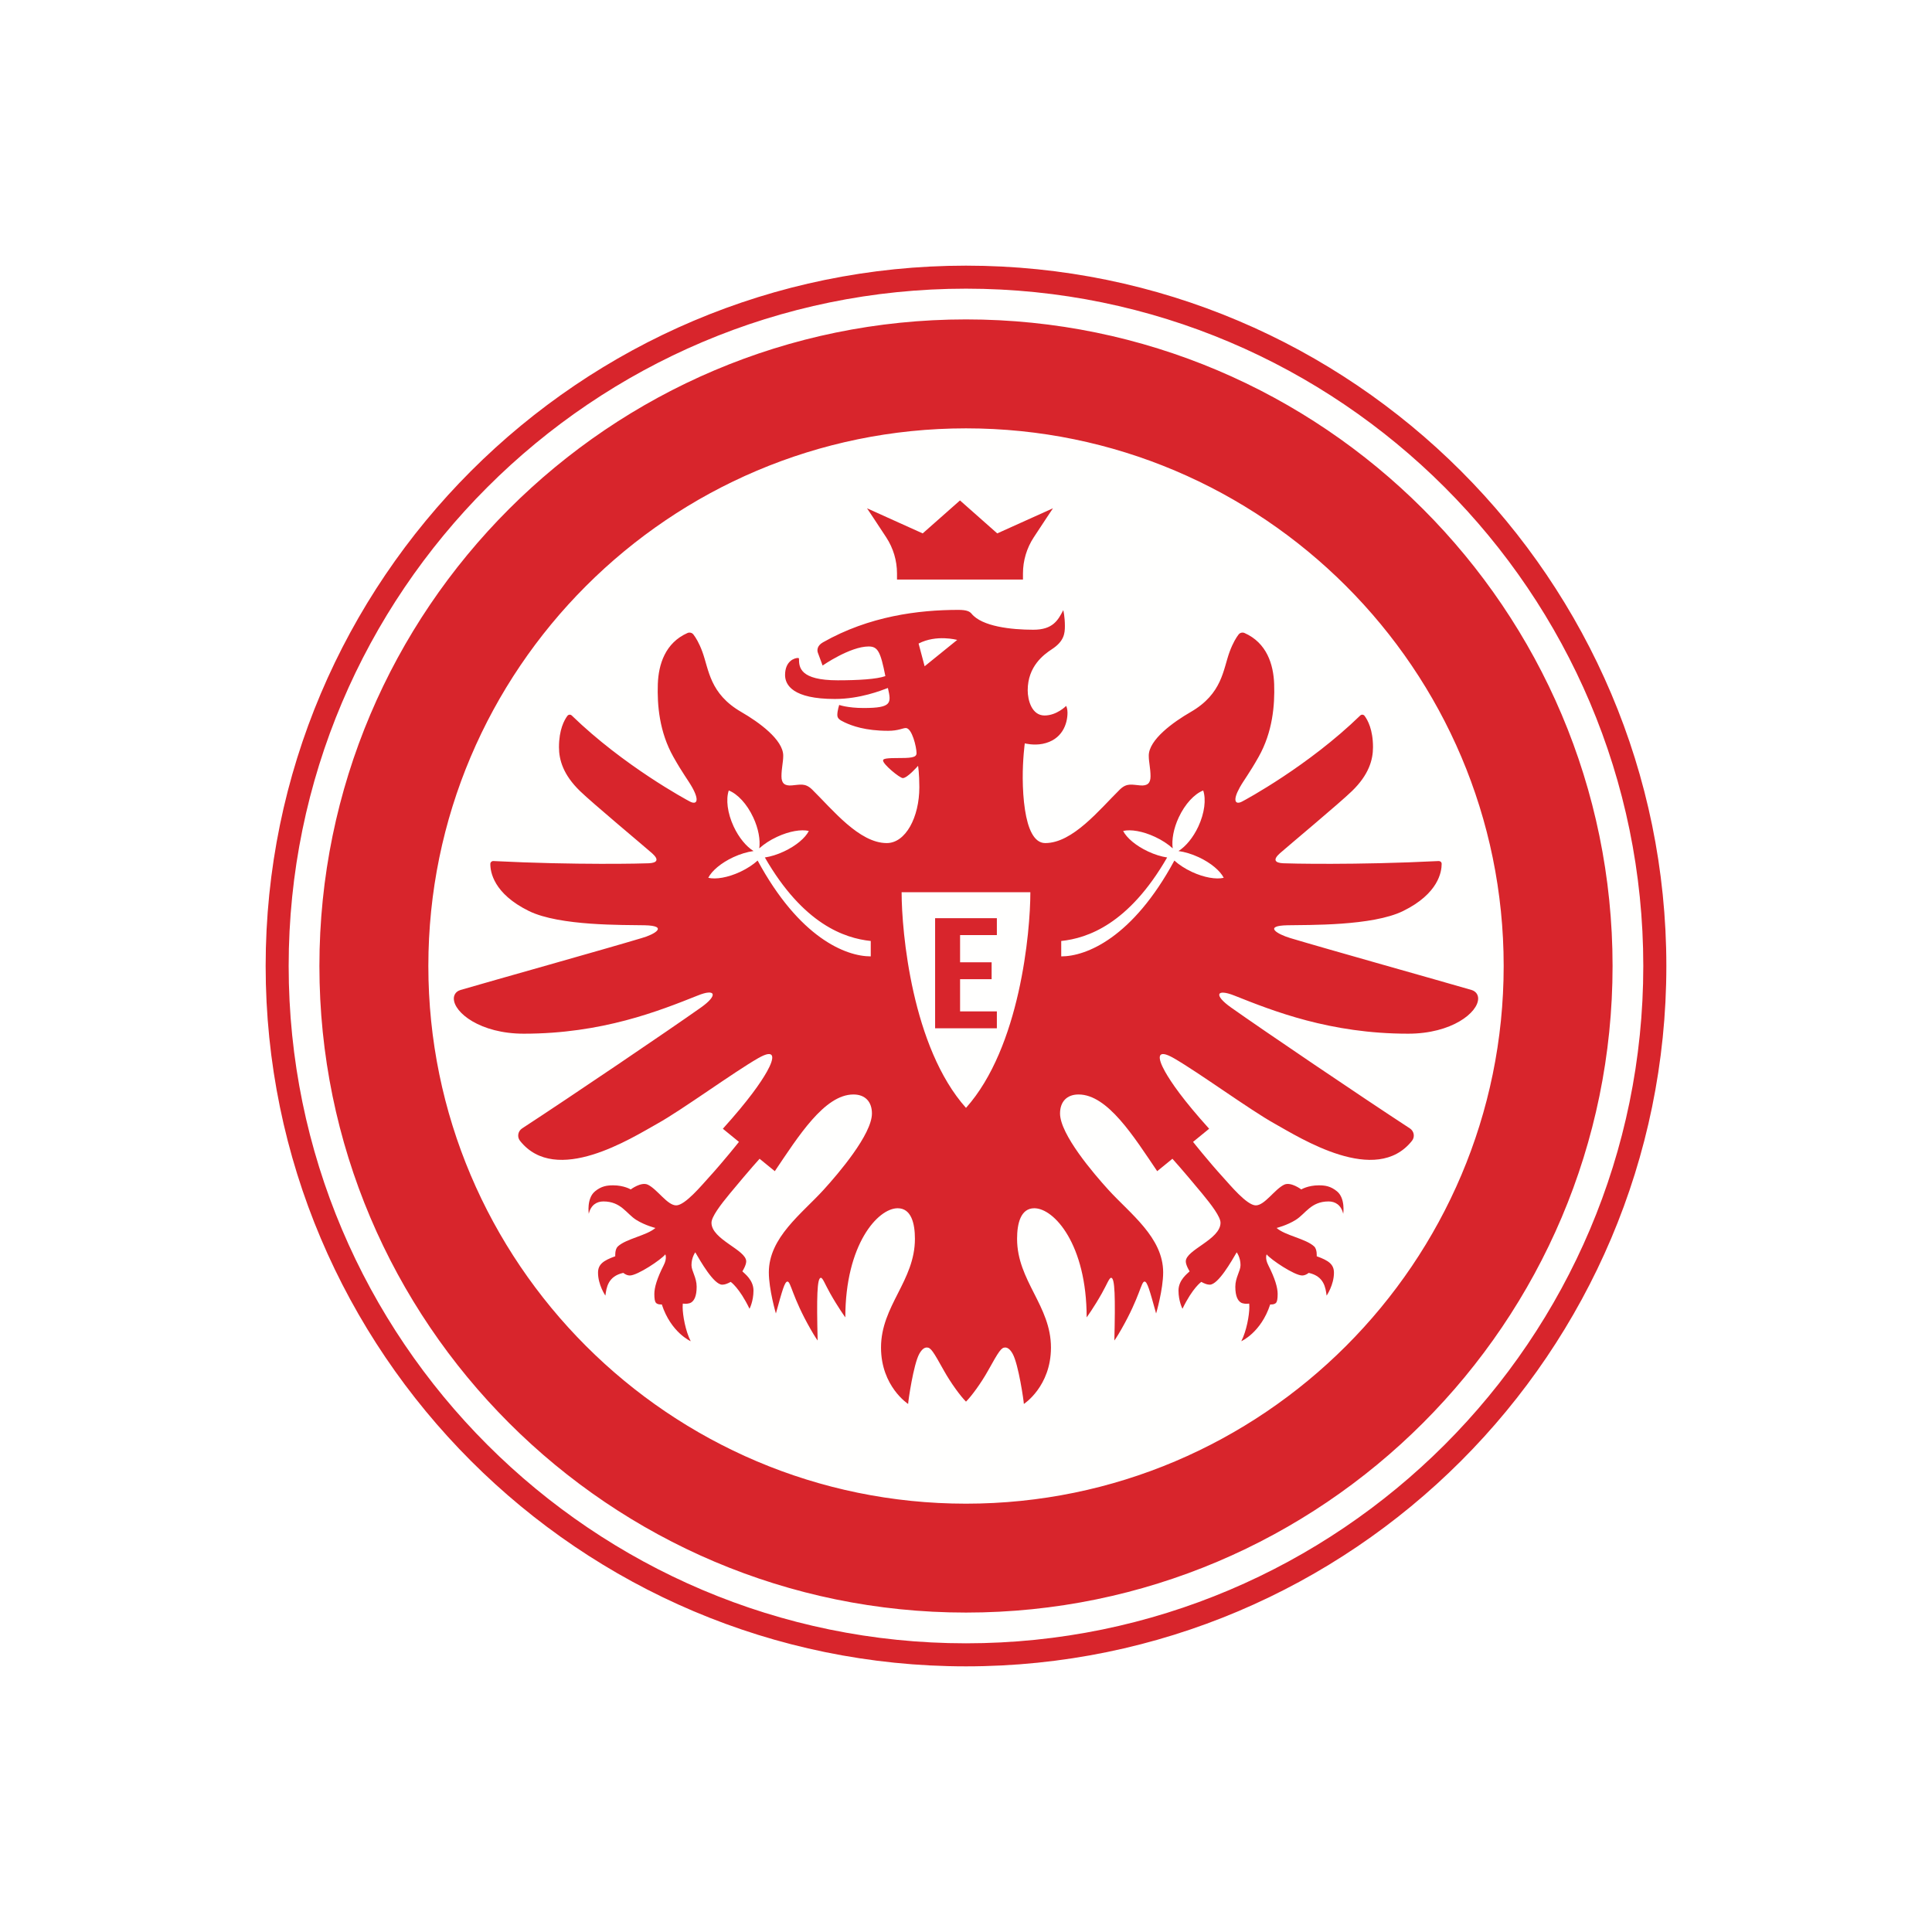
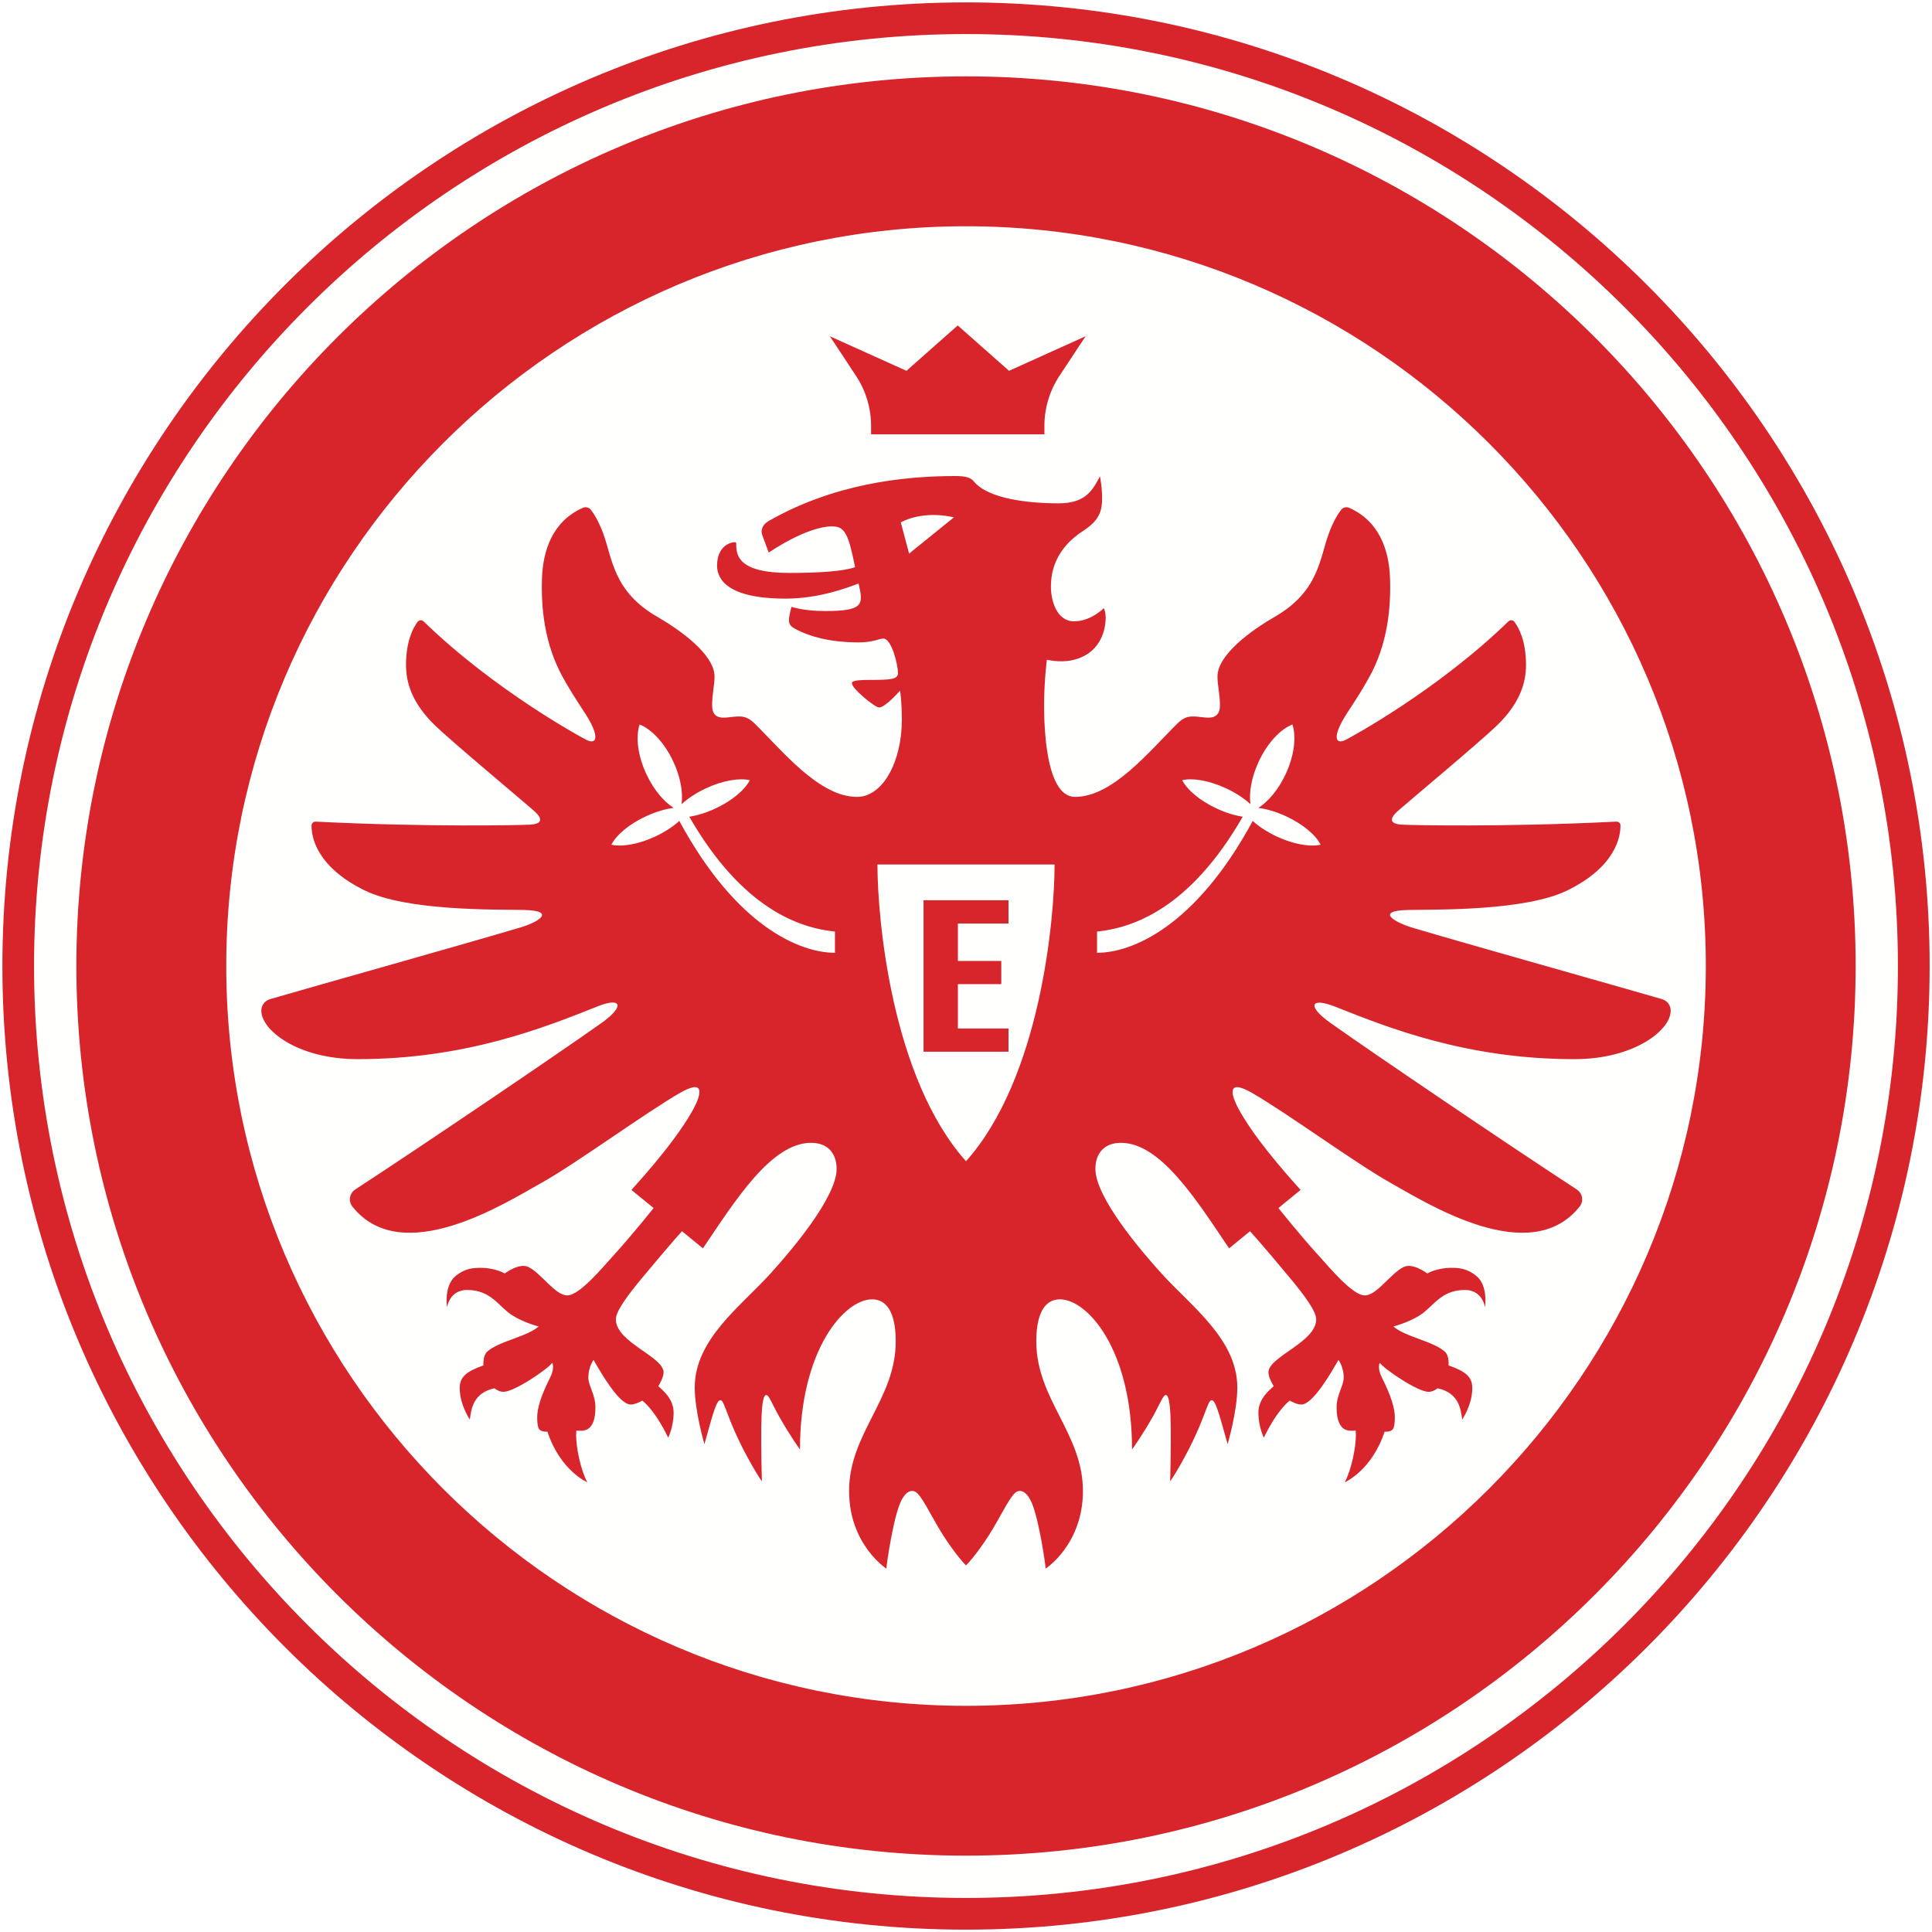
- <svg xmlns="http://www.w3.org/2000/svg" width="80px" height="80px" viewBox="0 0 80 80" version="1.1">
-   <g id="1---Fundamentals/1---Logos/Clubs/Color/Frankfurt-SGE" stroke="none" stroke-width="1" fill="none" fill-rule="evenodd">
-     <rect id="Area" x="0" y="0" width="80" height="80" />
-     <g id="Frankfurt" transform="translate(11, 11)">
-       <path d="M57.822,29 C57.822,44.917 44.919,57.822 29,57.822 C13.081,57.822 0.178,44.917 0.178,29 C0.178,13.083 13.081,0.178 29,0.178 C44.919,0.178 57.822,13.083 57.822,29" id="Fill-1" fill="#FFFFFE" />
-       <path d="M38.352,25.103 C38.064,24.968 37.815,24.804 37.628,24.634 C35.901,27.83 33.984,28.602 32.943,28.602 L32.943,27.964 C34.03,27.85 35.734,27.272 37.329,24.506 C37.087,24.47 36.816,24.387 36.542,24.259 C36.036,24.023 35.652,23.695 35.507,23.408 C35.82,23.333 36.319,23.416 36.825,23.652 C37.118,23.788 37.371,23.956 37.559,24.129 C37.511,23.775 37.593,23.31 37.809,22.847 C38.071,22.285 38.462,21.872 38.822,21.732 C38.946,22.097 38.881,22.663 38.62,23.225 C38.404,23.687 38.1,24.049 37.799,24.24 C38.052,24.274 38.343,24.359 38.636,24.495 C39.143,24.731 39.527,25.06 39.672,25.348 C39.358,25.422 38.859,25.339 38.352,25.103 Z M29,34.875 C26.763,32.371 26.334,27.588 26.334,25.945 L31.665,25.945 C31.665,27.588 31.237,32.371 29,34.875 Z M27.037,15.648 C27.777,15.262 28.635,15.498 28.635,15.498 L27.287,16.589 L27.037,15.648 Z M25.056,28.602 C24.016,28.602 22.099,27.83 20.372,24.634 C20.184,24.804 19.935,24.968 19.647,25.103 C19.14,25.339 18.641,25.422 18.328,25.348 C18.472,25.06 18.857,24.731 19.364,24.495 C19.656,24.359 19.948,24.274 20.201,24.24 C19.899,24.049 19.596,23.687 19.38,23.225 C19.118,22.663 19.053,22.097 19.177,21.732 C19.537,21.872 19.929,22.285 20.19,22.847 C20.407,23.31 20.488,23.775 20.44,24.129 C20.629,23.956 20.881,23.788 21.175,23.652 C21.681,23.416 22.18,23.333 22.492,23.408 C22.348,23.695 21.964,24.023 21.458,24.259 C21.183,24.387 20.913,24.47 20.671,24.506 C22.265,27.272 23.97,27.85 25.056,27.964 L25.056,28.602 Z M40.116,30.226 C41.709,30.859 44.067,31.803 47.31,31.803 C49.114,31.803 50.207,30.928 50.207,30.347 C50.207,30.267 50.179,30.065 49.927,29.991 C48.666,29.623 43.886,28.282 42.429,27.844 C41.89,27.682 41.3,27.334 42.309,27.313 C43.159,27.295 45.824,27.35 47.1,26.723 C48.565,26.003 48.696,25.097 48.696,24.772 C48.696,24.695 48.637,24.651 48.569,24.654 C45.138,24.827 42.32,24.757 42.128,24.746 C41.817,24.729 41.679,24.617 41.997,24.333 C42.349,24.023 44.483,22.243 44.983,21.756 C45.677,21.083 45.853,20.468 45.853,19.939 C45.853,19.212 45.633,18.813 45.504,18.642 C45.461,18.584 45.377,18.577 45.324,18.628 C43.176,20.714 40.572,22.119 40.425,22.194 C40.148,22.334 40.032,22.153 40.333,21.612 C40.504,21.304 40.731,21.026 41.117,20.34 C41.698,19.31 41.79,18.196 41.76,17.322 C41.731,16.512 41.455,15.619 40.532,15.211 C40.447,15.174 40.347,15.198 40.289,15.271 C40.197,15.389 40.056,15.61 39.916,15.988 C39.642,16.731 39.618,17.724 38.303,18.483 C37.578,18.901 36.568,19.631 36.568,20.29 C36.568,20.564 36.641,20.813 36.641,21.148 C36.641,21.435 36.507,21.544 36.223,21.523 C35.882,21.499 35.665,21.404 35.369,21.694 C34.526,22.524 33.421,23.91 32.281,23.91 C31.806,23.91 31.561,23.298 31.444,22.543 C31.378,22.123 31.352,21.66 31.349,21.235 C31.344,20.442 31.434,19.781 31.434,19.781 C31.434,19.781 31.793,19.876 32.172,19.801 C32.988,19.638 33.203,18.97 33.203,18.509 C33.203,18.369 33.166,18.263 33.146,18.231 C33.146,18.231 32.758,18.627 32.253,18.627 C31.724,18.627 31.555,17.993 31.555,17.585 C31.555,16.589 32.221,16.102 32.559,15.881 C33.06,15.553 33.095,15.233 33.095,14.922 C33.095,14.53 33.028,14.265 33.028,14.265 C32.813,14.675 32.604,15.076 31.79,15.076 C30.875,15.076 29.663,14.943 29.229,14.411 C29.154,14.319 29.027,14.254 28.685,14.254 C27.037,14.254 24.987,14.511 23.073,15.6 C22.818,15.746 22.835,15.939 22.865,16.025 C22.932,16.208 23.062,16.558 23.062,16.558 C23.062,16.558 24.197,15.769 24.97,15.769 C25.348,15.769 25.461,15.984 25.661,16.996 C25.306,17.124 24.542,17.17 23.689,17.17 C22.123,17.17 22.084,16.631 22.084,16.284 C22.084,16.264 22.078,16.245 22.038,16.245 C21.902,16.245 21.508,16.368 21.508,16.952 C21.508,17.367 21.836,17.943 23.568,17.943 C24.615,17.943 25.487,17.592 25.766,17.488 C25.909,18.11 25.94,18.317 24.762,18.317 C24.1,18.317 23.749,18.19 23.749,18.19 C23.749,18.19 23.672,18.429 23.672,18.599 C23.672,18.742 23.747,18.805 23.972,18.911 C24.274,19.053 24.826,19.261 25.776,19.261 C26.201,19.261 26.381,19.146 26.508,19.146 C26.765,19.146 26.952,19.94 26.952,20.186 C26.952,20.38 26.707,20.39 26.085,20.39 C25.56,20.39 25.571,20.455 25.567,20.487 C25.546,20.634 26.255,21.219 26.383,21.219 C26.572,21.219 26.999,20.728 27.015,20.712 C27.015,20.712 27.068,21.015 27.068,21.595 C27.068,22.843 26.499,23.91 25.719,23.91 C24.578,23.91 23.474,22.524 22.63,21.694 C22.335,21.404 22.117,21.499 21.777,21.523 C21.492,21.544 21.359,21.435 21.359,21.148 C21.359,20.813 21.432,20.564 21.432,20.29 C21.432,19.631 20.422,18.901 19.697,18.483 C18.382,17.724 18.357,16.731 18.083,15.988 C17.944,15.61 17.803,15.389 17.711,15.271 C17.653,15.198 17.553,15.174 17.468,15.211 C16.545,15.619 16.268,16.512 16.239,17.322 C16.209,18.196 16.302,19.31 16.883,20.34 C17.268,21.026 17.495,21.304 17.667,21.612 C17.968,22.153 17.852,22.334 17.575,22.194 C17.428,22.119 14.824,20.714 12.676,18.628 C12.623,18.577 12.539,18.584 12.495,18.642 C12.367,18.813 12.146,19.212 12.146,19.939 C12.146,20.468 12.323,21.083 13.017,21.756 C13.517,22.243 15.651,24.023 16.003,24.333 C16.32,24.617 16.183,24.729 15.872,24.746 C15.68,24.757 12.861,24.827 9.43,24.654 C9.362,24.651 9.304,24.703 9.304,24.772 C9.3,25.097 9.435,26.003 10.9,26.723 C12.176,27.35 14.841,27.295 15.69,27.313 C16.7,27.334 16.113,27.692 15.57,27.844 C14.113,28.283 9.334,29.623 8.072,29.992 C7.821,30.066 7.792,30.268 7.792,30.347 C7.792,30.928 8.886,31.803 10.69,31.803 C13.932,31.803 16.291,30.86 17.883,30.226 C17.884,30.226 17.884,30.226 17.884,30.226 C18.632,29.917 18.753,30.203 18.024,30.719 C16.697,31.658 12.676,34.382 10.619,35.725 C10.446,35.838 10.404,36.075 10.531,36.237 C12.022,38.12 15.147,36.127 16.23,35.522 C17.243,34.958 19.362,33.41 20.391,32.819 C21.119,32.4 21.079,32.801 20.757,33.374 C20.501,33.826 20.008,34.545 18.932,35.739 L19.598,36.283 C19.598,36.283 18.98,37.065 18.341,37.767 C18.081,38.049 17.372,38.912 17,38.912 C16.632,38.912 16.224,38.249 15.827,38.056 C15.551,37.923 15.117,38.252 15.117,38.252 C15.117,38.252 14.841,38.082 14.39,38.082 C14.136,38.082 13.899,38.113 13.635,38.333 C13.283,38.627 13.38,39.262 13.38,39.262 C13.467,38.886 13.721,38.749 13.984,38.749 C14.718,38.749 14.938,39.258 15.345,39.513 C15.713,39.743 16.138,39.847 16.138,39.847 C15.786,40.161 14.932,40.289 14.585,40.611 C14.453,40.732 14.477,41.019 14.477,41.019 C13.977,41.197 13.763,41.357 13.763,41.701 C13.763,42.205 14.068,42.649 14.068,42.649 C14.111,42.32 14.172,41.846 14.81,41.707 C14.81,41.707 14.933,41.815 15.08,41.815 C15.397,41.815 16.38,41.158 16.549,40.941 C16.549,40.941 16.631,41.098 16.484,41.387 C16.203,41.939 16.095,42.317 16.095,42.579 C16.095,42.774 16.115,42.885 16.153,42.937 C16.223,43.033 16.404,43.014 16.404,43.014 C16.784,44.181 17.601,44.537 17.601,44.537 C17.384,44.117 17.269,43.464 17.267,43.129 C17.267,43.06 17.274,42.979 17.274,42.979 C17.398,42.996 17.537,42.986 17.619,42.934 C17.742,42.857 17.847,42.679 17.847,42.281 C17.847,41.898 17.633,41.631 17.633,41.385 C17.633,41.064 17.79,40.856 17.79,40.856 C17.995,41.205 18.553,42.196 18.906,42.196 C19.014,42.196 19.122,42.153 19.257,42.08 C19.257,42.08 19.615,42.322 20.036,43.193 C20.036,43.193 20.2,42.883 20.2,42.439 C20.2,42.001 19.832,41.738 19.74,41.644 C19.74,41.644 19.899,41.395 19.899,41.231 C19.899,40.751 18.461,40.327 18.461,39.631 C18.461,39.387 18.827,38.899 19.225,38.419 C20.102,37.361 20.453,36.982 20.453,36.982 L21.083,37.496 C22.055,36.058 23.138,34.32 24.339,34.32 C24.833,34.32 25.105,34.629 25.105,35.106 C25.105,35.968 23.723,37.587 23.103,38.268 C22.205,39.255 20.836,40.24 20.836,41.686 C20.836,42.397 21.128,43.389 21.128,43.389 C21.397,42.419 21.492,42.067 21.608,42.067 C21.749,42.067 21.799,42.698 22.563,44.035 C22.758,44.378 22.857,44.508 22.857,44.508 C22.813,42.714 22.832,41.911 22.99,41.911 C23.07,41.911 23.153,42.161 23.378,42.56 C23.698,43.129 24.003,43.55 24.003,43.55 C24.003,40.534 25.349,39.031 26.171,39.031 C26.736,39.031 26.885,39.664 26.885,40.295 C26.885,42.038 25.481,43.065 25.481,44.798 C25.481,46.41 26.604,47.135 26.604,47.135 C26.605,47.025 26.824,45.495 27.066,45.06 C27.164,44.885 27.267,44.797 27.378,44.797 C27.542,44.797 27.64,44.955 28.082,45.748 C28.373,46.27 28.773,46.813 29,47.039 C29.226,46.813 29.627,46.27 29.917,45.748 C30.359,44.955 30.458,44.797 30.622,44.797 C30.732,44.797 30.836,44.885 30.933,45.06 C31.175,45.495 31.394,47.025 31.396,47.135 C31.396,47.135 32.518,46.41 32.518,44.798 C32.518,43.065 31.115,42.038 31.115,40.295 C31.115,39.664 31.263,39.031 31.828,39.031 C32.651,39.031 33.996,40.534 33.996,43.55 C33.996,43.55 34.302,43.129 34.622,42.56 C34.846,42.161 34.93,41.911 35.01,41.911 C35.168,41.911 35.186,42.714 35.143,44.508 C35.143,44.508 35.242,44.378 35.437,44.035 C36.2,42.698 36.25,42.067 36.392,42.067 C36.507,42.067 36.602,42.419 36.872,43.389 C36.872,43.389 37.164,42.397 37.164,41.686 C37.164,40.24 35.794,39.255 34.897,38.268 C34.277,37.587 32.894,35.968 32.894,35.106 C32.894,34.629 33.167,34.32 33.661,34.32 C34.862,34.32 35.945,36.058 36.917,37.496 L37.547,36.982 C37.547,36.982 37.897,37.361 38.775,38.419 C39.172,38.899 39.539,39.387 39.539,39.631 C39.539,40.327 38.101,40.751 38.101,41.231 C38.101,41.395 38.26,41.644 38.26,41.644 C38.167,41.738 37.799,42.001 37.799,42.439 C37.799,42.883 37.964,43.193 37.964,43.193 C38.385,42.322 38.743,42.08 38.743,42.08 C38.878,42.153 38.986,42.196 39.093,42.196 C39.446,42.196 40.004,41.205 40.209,40.856 C40.209,40.856 40.367,41.064 40.367,41.385 C40.367,41.631 40.152,41.898 40.152,42.281 C40.152,42.679 40.258,42.857 40.381,42.934 C40.463,42.986 40.602,42.996 40.726,42.979 C40.726,42.979 40.733,43.06 40.733,43.129 C40.731,43.464 40.616,44.117 40.399,44.537 C40.399,44.537 41.216,44.181 41.596,43.014 C41.596,43.014 41.777,43.033 41.847,42.937 C41.884,42.885 41.905,42.774 41.905,42.579 C41.905,42.317 41.796,41.939 41.516,41.387 C41.368,41.098 41.45,40.941 41.45,40.941 C41.619,41.158 42.603,41.815 42.919,41.815 C43.067,41.815 43.19,41.707 43.19,41.707 C43.828,41.846 43.889,42.32 43.932,42.649 C43.932,42.649 44.236,42.205 44.236,41.701 C44.236,41.357 44.022,41.197 43.522,41.019 C43.522,41.019 43.546,40.732 43.415,40.611 C43.067,40.289 42.213,40.161 41.861,39.847 C41.861,39.847 42.287,39.743 42.654,39.513 C43.062,39.258 43.281,38.749 44.015,38.749 C44.278,38.749 44.533,38.886 44.62,39.262 C44.62,39.262 44.717,38.627 44.365,38.333 C44.101,38.113 43.864,38.082 43.61,38.082 C43.159,38.082 42.883,38.252 42.883,38.252 C42.883,38.252 42.449,37.923 42.173,38.056 C41.776,38.249 41.368,38.912 41,38.912 C40.627,38.912 39.919,38.049 39.659,37.767 C39.02,37.065 38.402,36.283 38.402,36.283 L39.068,35.739 C37.991,34.545 37.498,33.826 37.243,33.374 C36.921,32.801 36.881,32.4 37.608,32.819 C38.637,33.41 40.757,34.958 41.77,35.522 C42.853,36.127 45.977,38.12 47.468,36.237 C47.596,36.075 47.554,35.838 47.381,35.725 C45.323,34.382 41.302,31.658 39.976,30.719 C39.246,30.203 39.364,29.927 40.116,30.226 Z M27.721,31.58 L27.721,27.021 L30.278,27.021 L30.278,27.721 L28.755,27.721 L28.755,28.847 L30.061,28.847 L30.061,29.546 L28.755,29.546 L28.755,30.879 L30.278,30.879 L30.278,31.58 L27.721,31.58 Z M32.601,10.047 C32.601,10.047 32.189,10.662 31.804,11.252 C31.514,11.696 31.359,12.214 31.359,12.744 L31.359,12.998 L26.143,12.998 L26.143,12.744 C26.143,12.214 25.988,11.696 25.698,11.252 C25.313,10.662 24.901,10.047 24.901,10.047 L27.207,11.087 L28.751,9.722 L30.294,11.087 L32.601,10.047 Z M29,51.264 C16.724,51.264 6.737,41.276 6.737,28.999 C6.737,16.723 16.724,6.737 29,6.737 C41.276,6.737 51.264,16.723 51.264,28.999 C51.264,41.276 41.276,51.264 29,51.264 Z M29,2.226 C14.238,2.226 2.226,14.238 2.226,28.999 C2.226,43.762 14.238,55.773 29,55.773 C43.764,55.773 55.773,43.762 55.773,28.999 C55.773,14.238 43.764,2.226 29,2.226 Z M28.999,57.046 C13.536,57.046 0.953,44.466 0.953,29 C0.953,13.534 13.536,0.953 28.999,0.953 C44.463,0.953 57.045,13.534 57.045,29 C57.045,44.466 44.463,57.046 28.999,57.046 Z M28.999,0 C13.009,0 0,13.011 0,29 C0,44.989 13.009,58 28.999,58 C44.991,58 58,44.989 58,29 C58,13.011 44.991,0 28.999,0 L28.999,0 Z" id="Fill-2" fill="#D8252C" />
-     </g>
-   </g>
+ <svg xmlns="http://www.w3.org/2000/svg" width="1080" zoomAndPan="magnify" viewBox="0 0 810 810" height="1080" preserveAspectRatio="xMidYMid meet" version="1.0">
+   <path fill="#fffffe" d="M 806.543 405.008 C 806.543 626.758 626.777 806.543 405.008 806.543 C 183.242 806.543 3.477 626.758 3.477 405.008 C 3.477 183.262 183.242 3.477 405.008 3.477 C 626.777 3.477 806.543 183.262 806.543 405.008 " fill-opacity="1" fill-rule="evenodd" />
+   <path fill="#d8252c" d="M 535.301 350.723 C 531.281 348.84 527.812 346.551 525.211 344.184 C 501.141 388.711 474.441 399.465 459.941 399.465 L 459.941 390.57 C 475.078 388.992 498.824 380.938 521.039 342.406 C 517.664 341.902 513.895 340.746 510.082 338.969 C 503.023 335.68 497.672 331.109 495.66 327.102 C 500.02 326.066 506.965 327.215 514.027 330.5 C 518.102 332.402 521.629 334.738 524.25 337.152 C 523.586 332.223 524.715 325.742 527.727 319.289 C 531.375 311.461 536.832 305.711 541.848 303.754 C 543.566 308.848 542.664 316.727 539.023 324.555 C 536.023 330.996 531.785 336.031 527.586 338.703 C 531.121 339.168 535.168 340.355 539.246 342.254 C 546.312 345.543 551.664 350.121 553.676 354.133 C 549.316 355.16 542.359 354.008 535.301 350.723 Z M 405.004 486.852 C 373.84 451.973 367.871 385.336 367.871 362.445 L 442.137 362.445 C 442.137 385.336 436.18 451.973 405.004 486.852 Z M 377.66 219 C 387.977 213.621 399.93 216.91 399.93 216.91 L 381.145 232.102 Z M 350.066 399.465 C 335.574 399.465 308.875 388.711 284.809 344.184 C 282.195 346.551 278.727 348.84 274.707 350.723 C 267.648 354.008 260.691 355.16 256.34 354.133 C 258.348 350.121 263.703 345.543 270.773 342.254 C 274.84 340.355 278.898 339.168 282.422 338.703 C 278.223 336.031 273.996 330.996 270.992 324.555 C 267.344 316.727 266.441 308.848 268.16 303.754 C 273.18 305.711 278.633 311.461 282.281 319.289 C 285.293 325.742 286.434 332.223 285.758 337.152 C 288.391 334.738 291.906 332.402 295.992 330.5 C 303.051 327.215 309.996 326.066 314.348 327.102 C 312.344 331.109 306.996 335.68 299.934 338.969 C 296.113 340.746 292.344 341.902 288.98 342.406 C 311.184 380.938 334.938 388.992 350.066 390.57 Z M 559.871 422.09 C 582.059 430.906 614.914 444.055 660.086 444.055 C 685.219 444.055 700.449 431.867 700.449 423.77 C 700.449 422.66 700.059 419.848 696.555 418.82 C 678.977 413.688 612.387 395.008 592.09 388.91 C 584.578 386.648 576.367 381.801 590.422 381.508 C 602.27 381.25 639.391 382.02 657.16 373.289 C 677.578 363.254 679.395 350.637 679.395 346.102 C 679.395 345.039 678.574 344.422 677.637 344.469 C 629.832 346.875 590.57 345.902 587.895 345.754 C 583.559 345.516 581.648 343.945 586.07 339.992 C 590.98 335.672 620.703 310.871 627.668 304.098 C 637.34 294.711 639.789 286.148 639.789 278.773 C 639.789 268.648 636.723 263.098 634.934 260.711 C 634.328 259.906 633.16 259.809 632.426 260.512 C 602.496 289.57 566.227 309.152 564.168 310.195 C 560.309 312.145 558.695 309.617 562.895 302.082 C 565.277 297.797 568.441 293.922 573.82 284.363 C 581.906 270.016 583.188 254.5 582.77 242.328 C 582.371 231.027 578.523 218.602 565.66 212.91 C 564.48 212.395 563.082 212.727 562.277 213.746 C 560.992 215.391 559.027 218.469 557.086 223.73 C 553.27 234.09 552.926 247.914 534.617 258.488 C 524.516 264.324 510.434 274.488 510.434 283.668 C 510.434 287.48 511.461 290.957 511.461 295.621 C 511.461 299.621 509.59 301.141 505.637 300.848 C 500.887 300.504 497.855 299.184 493.742 303.23 C 481.988 314.785 466.605 334.102 450.715 334.102 C 444.102 334.102 440.684 325.57 439.059 315.062 C 438.137 309.207 437.777 302.758 437.738 296.828 C 437.672 285.789 438.914 276.582 438.914 276.582 C 438.914 276.582 443.914 277.902 449.195 276.855 C 460.562 274.586 463.562 265.281 463.562 258.859 C 463.562 256.91 463.051 255.43 462.773 254.984 C 462.773 254.984 457.359 260.492 450.328 260.492 C 442.953 260.492 440.598 251.668 440.598 245.984 C 440.598 232.102 449.879 225.328 454.586 222.25 C 461.566 217.672 462.051 213.215 462.051 208.879 C 462.051 203.418 461.133 199.73 461.133 199.73 C 458.129 205.449 455.211 211.027 443.875 211.027 C 431.133 211.027 414.238 209.176 408.207 201.766 C 407.16 200.48 405.383 199.578 400.625 199.578 C 377.66 199.578 349.105 203.16 322.445 218.336 C 318.891 220.359 319.117 223.059 319.547 224.254 C 320.469 226.801 322.293 231.676 322.293 231.676 C 322.293 231.676 338.102 220.691 348.859 220.691 C 354.133 220.691 355.699 223.676 358.492 237.785 C 353.543 239.562 342.902 240.207 331.016 240.207 C 309.199 240.207 308.656 232.691 308.656 227.867 C 308.656 227.578 308.582 227.324 308.02 227.324 C 306.121 227.324 300.637 229.035 300.637 237.168 C 300.637 242.953 305.207 250.973 329.332 250.973 C 343.918 250.973 356.07 246.078 359.957 244.637 C 361.953 253.293 362.379 256.18 345.969 256.18 C 336.746 256.18 331.859 254.414 331.859 254.414 C 331.859 254.414 330.785 257.738 330.785 260.105 C 330.785 262.102 331.832 262.984 334.969 264.457 C 339.168 266.434 346.863 269.328 360.09 269.328 C 366.012 269.328 368.52 267.723 370.297 267.723 C 373.867 267.723 376.48 278.793 376.48 282.215 C 376.48 284.922 373.059 285.055 364.395 285.055 C 357.086 285.055 357.238 285.969 357.184 286.414 C 356.898 288.469 366.77 296.609 368.555 296.609 C 371.188 296.609 377.125 289.77 377.355 289.551 C 377.355 289.551 378.098 293.77 378.098 301.844 C 378.098 319.234 370.172 334.102 359.301 334.102 C 343.406 334.102 328.031 314.785 316.27 303.23 C 312.164 299.184 309.125 300.504 304.383 300.848 C 300.418 301.141 298.559 299.621 298.559 295.621 C 298.559 290.957 299.574 287.48 299.574 283.668 C 299.574 274.488 285.504 264.324 275.402 258.488 C 257.09 247.914 256.742 234.09 252.922 223.73 C 250.98 218.469 249.023 215.391 247.734 213.746 C 246.934 212.727 245.539 212.395 244.352 212.91 C 231.496 218.602 227.637 231.027 227.238 242.328 C 226.82 254.5 228.113 270.016 236.199 284.363 C 241.566 293.922 244.73 297.797 247.125 302.082 C 251.324 309.617 249.711 312.145 245.852 310.195 C 243.789 309.152 207.523 289.57 177.59 260.512 C 176.859 259.809 175.684 259.906 175.074 260.711 C 173.297 263.098 170.219 268.648 170.219 278.773 C 170.219 286.148 172.68 294.711 182.344 304.098 C 189.316 310.871 219.039 335.672 223.949 339.992 C 228.359 343.945 226.457 345.516 222.117 345.754 C 219.445 345.902 180.176 346.875 132.375 344.469 C 131.434 344.422 130.625 345.152 130.613 346.102 C 130.566 350.637 132.441 363.254 152.848 373.289 C 170.629 382.02 207.75 381.25 219.59 381.508 C 233.652 381.801 225.48 386.781 217.918 388.91 C 197.621 395.02 131.035 413.688 113.453 418.828 C 109.957 419.855 109.559 422.668 109.559 423.77 C 109.559 431.875 124.801 444.055 149.922 444.055 C 195.094 444.055 227.949 430.918 250.137 422.09 C 250.145 422.09 250.145 422.09 250.145 422.09 C 260.57 417.785 262.262 421.766 252.094 428.957 C 233.613 442.043 177.602 479.992 148.934 498.699 C 146.531 500.27 145.941 503.574 147.719 505.828 C 168.488 532.059 212.023 504.297 227.105 495.867 C 241.215 488.012 270.746 466.441 285.074 458.215 C 295.211 452.379 294.66 457.965 290.168 465.938 C 286.613 472.238 279.742 482.254 264.75 498.891 L 274.023 506.473 C 274.023 506.473 265.414 517.363 256.512 527.141 C 252.891 531.074 243.02 543.102 237.832 543.102 C 232.711 543.102 227.02 533.855 221.488 531.176 C 217.652 529.316 211.598 533.906 211.598 533.906 C 211.598 533.906 207.758 531.539 201.469 531.539 C 197.934 531.539 194.629 531.965 190.949 535.035 C 186.047 539.129 187.406 547.965 187.406 547.965 C 188.613 542.742 192.156 540.82 195.816 540.82 C 206.047 540.82 209.109 547.918 214.781 551.465 C 219.902 554.676 225.832 556.121 225.832 556.121 C 220.918 560.5 209.023 562.285 204.188 566.762 C 202.352 568.453 202.684 572.453 202.684 572.453 C 195.719 574.922 192.738 577.156 192.738 581.945 C 192.738 588.977 196.984 595.152 196.984 595.152 C 197.582 590.57 198.438 583.969 207.32 582.039 C 207.32 582.039 209.031 583.539 211.086 583.539 C 215.504 583.539 229.195 574.383 231.551 571.359 C 231.551 571.359 232.691 573.543 230.641 577.574 C 226.734 585.27 225.223 590.535 225.223 594.184 C 225.223 596.898 225.508 598.449 226.031 599.172 C 227.008 600.512 229.527 600.234 229.527 600.234 C 234.82 616.504 246.211 621.453 246.211 621.453 C 243.18 615.609 241.574 606.508 241.547 601.852 C 241.547 600.883 241.652 599.762 241.652 599.762 C 243.379 600 245.309 599.844 246.461 599.133 C 248.168 598.059 249.633 595.578 249.633 590.031 C 249.633 584.699 246.66 580.977 246.66 577.547 C 246.66 573.07 248.844 570.172 248.844 570.172 C 251.695 575.047 259.469 588.844 264.391 588.844 C 265.891 588.844 267.402 588.246 269.281 587.227 C 269.281 587.227 274.27 590.602 280.133 602.734 C 280.133 602.734 282.414 598.41 282.414 592.234 C 282.414 586.125 277.293 582.469 276 581.156 C 276 581.156 278.215 577.688 278.215 575.398 C 278.215 568.719 258.195 562.809 258.195 553.105 C 258.195 549.715 263.289 542.91 268.836 536.223 C 281.055 521.484 285.938 516.203 285.938 516.203 L 294.711 523.375 C 308.258 503.336 323.336 479.129 340.07 479.129 C 346.957 479.129 350.75 483.43 350.75 490.074 C 350.75 502.082 331.488 524.641 322.863 534.121 C 310.348 547.871 291.27 561.594 291.27 581.746 C 291.27 591.645 295.336 605.461 295.336 605.461 C 299.09 591.949 300.418 587.047 302.035 587.047 C 303.992 587.047 304.695 595.848 315.328 614.461 C 318.055 619.238 319.422 621.055 319.422 621.055 C 318.816 596.062 319.082 584.871 321.277 584.871 C 322.398 584.871 323.555 588.359 326.684 593.918 C 331.148 601.852 335.395 607.711 335.395 607.711 C 335.395 565.695 354.141 544.754 365.602 544.754 C 373.469 544.754 375.539 553.574 375.539 562.363 C 375.539 586.641 355.984 600.949 355.984 625.09 C 355.984 647.555 371.625 657.652 371.625 657.652 C 371.645 656.113 374.695 634.812 378.066 628.738 C 379.426 626.309 380.871 625.082 382.41 625.082 C 384.699 625.082 386.066 627.277 392.223 638.328 C 396.273 645.598 401.852 653.168 405.004 656.312 C 408.16 653.168 413.746 645.598 417.785 638.328 C 423.941 627.277 425.32 625.082 427.598 625.082 C 429.141 625.082 430.582 626.309 431.941 628.738 C 435.316 634.812 438.363 656.113 438.383 657.652 C 438.383 657.652 454.023 647.555 454.023 625.09 C 454.023 600.949 434.469 586.641 434.469 562.363 C 434.469 553.574 436.539 544.754 444.406 544.754 C 455.867 544.754 474.613 565.695 474.613 607.711 C 474.613 607.711 478.871 601.852 483.336 593.918 C 486.453 588.359 487.621 584.871 488.742 584.871 C 490.938 584.871 491.195 596.062 490.594 621.055 C 490.594 621.055 491.965 619.238 494.691 614.461 C 505.312 595.848 506.016 587.047 507.984 587.047 C 509.59 587.047 510.918 591.949 514.684 605.461 C 514.684 605.461 518.75 591.645 518.75 581.746 C 518.75 561.594 499.66 547.871 487.156 534.121 C 478.527 524.641 459.258 502.082 459.258 490.074 C 459.258 483.43 463.059 479.129 469.949 479.129 C 486.672 479.129 501.758 503.336 515.309 523.375 L 524.078 516.203 C 524.078 516.203 528.953 521.484 541.184 536.223 C 546.723 542.91 551.824 549.715 551.824 553.105 C 551.824 562.809 531.793 568.719 531.793 575.398 C 531.793 577.688 534.02 581.156 534.02 581.156 C 532.715 582.469 527.594 586.125 527.594 592.234 C 527.594 598.41 529.883 602.734 529.883 602.734 C 535.746 590.602 540.734 587.227 540.734 587.227 C 542.617 588.246 544.129 588.844 545.621 588.844 C 550.543 588.844 558.312 575.047 561.164 570.172 C 561.164 570.172 563.359 573.07 563.359 577.547 C 563.359 580.977 560.375 584.699 560.375 590.031 C 560.375 595.578 561.848 598.059 563.559 599.133 C 564.707 599.844 566.637 600 568.367 599.762 C 568.367 599.762 568.461 600.883 568.461 601.852 C 568.434 606.508 566.836 615.609 563.805 621.453 C 563.805 621.453 575.188 616.504 580.492 600.234 C 580.492 600.234 583.008 600.512 583.977 599.172 C 584.5 598.449 584.793 596.898 584.793 594.184 C 584.793 590.535 583.273 585.27 579.371 577.574 C 577.316 573.543 578.457 571.359 578.457 571.359 C 580.812 574.383 594.516 583.539 598.926 583.539 C 600.977 583.539 602.695 582.039 602.695 582.039 C 611.582 583.969 612.426 590.57 613.035 595.152 C 613.035 595.152 617.27 588.977 617.27 581.945 C 617.27 577.156 614.289 574.922 607.324 572.453 C 607.324 572.453 607.656 568.453 605.832 566.762 C 600.984 562.285 589.09 560.5 584.18 556.121 C 584.18 556.121 590.117 554.676 595.227 551.465 C 600.91 547.918 603.961 540.82 614.191 540.82 C 617.852 540.82 621.406 542.742 622.609 547.965 C 622.609 547.965 623.969 539.129 619.066 535.035 C 615.391 531.965 612.082 531.539 608.539 531.539 C 602.258 531.539 598.41 533.906 598.41 533.906 C 598.41 533.906 592.367 529.316 588.52 531.176 C 583 533.855 577.309 543.102 572.188 543.102 C 566.988 543.102 557.125 531.074 553.496 527.141 C 544.594 517.363 535.984 506.473 535.984 506.473 L 545.27 498.891 C 530.266 482.254 523.395 472.238 519.844 465.938 C 515.355 457.965 514.797 452.379 524.934 458.215 C 539.262 466.441 568.805 488.012 582.914 495.867 C 597.992 504.297 641.52 532.059 662.289 505.828 C 664.078 503.574 663.488 500.27 661.074 498.699 C 632.406 479.992 576.395 442.043 557.926 428.957 C 547.746 421.766 549.391 417.918 559.871 422.09 Z M 387.195 440.945 L 387.195 377.438 L 422.812 377.438 L 422.812 387.195 L 401.598 387.195 L 401.598 402.875 L 419.793 402.875 L 419.793 412.609 L 401.598 412.609 L 401.598 431.191 L 422.812 431.191 L 422.812 440.945 Z M 455.172 140.965 C 455.172 140.965 449.434 149.543 444.07 157.762 C 440.027 163.941 437.871 171.16 437.871 178.551 L 437.871 182.078 L 365.203 182.078 L 365.203 178.551 C 365.203 171.16 363.047 163.941 359.004 157.762 C 353.637 149.543 347.898 140.965 347.898 140.965 L 380.035 155.465 L 401.535 136.441 L 423.039 155.465 Z M 405.004 715.176 C 233.992 715.176 94.859 576.023 94.859 404.996 C 94.859 233.977 233.992 94.859 405.004 94.859 C 576.023 94.859 715.176 233.977 715.176 404.996 C 715.176 576.023 576.023 715.176 405.004 715.176 Z M 405.004 32.016 C 199.352 32.016 32.016 199.359 32.016 404.996 C 32.016 610.66 199.352 777.992 405.004 777.992 C 610.688 777.992 777.992 610.66 777.992 404.996 C 777.992 199.359 610.688 32.016 405.004 32.016 Z M 404.996 795.723 C 189.574 795.723 14.277 620.465 14.277 405.004 C 14.277 189.555 189.574 14.277 404.996 14.277 C 620.426 14.277 795.711 189.555 795.711 405.004 C 795.711 620.465 620.426 795.723 404.996 795.723 Z M 404.996 1.004 C 182.227 1.004 1.004 182.258 1.004 405.004 C 1.004 627.762 182.227 809.016 404.996 809.016 C 627.781 809.016 809.016 627.762 809.016 405.004 C 809.016 182.258 627.781 1.004 404.996 1.004 Z M 404.996 1.004 " fill-opacity="1" fill-rule="evenodd" />
</svg>
